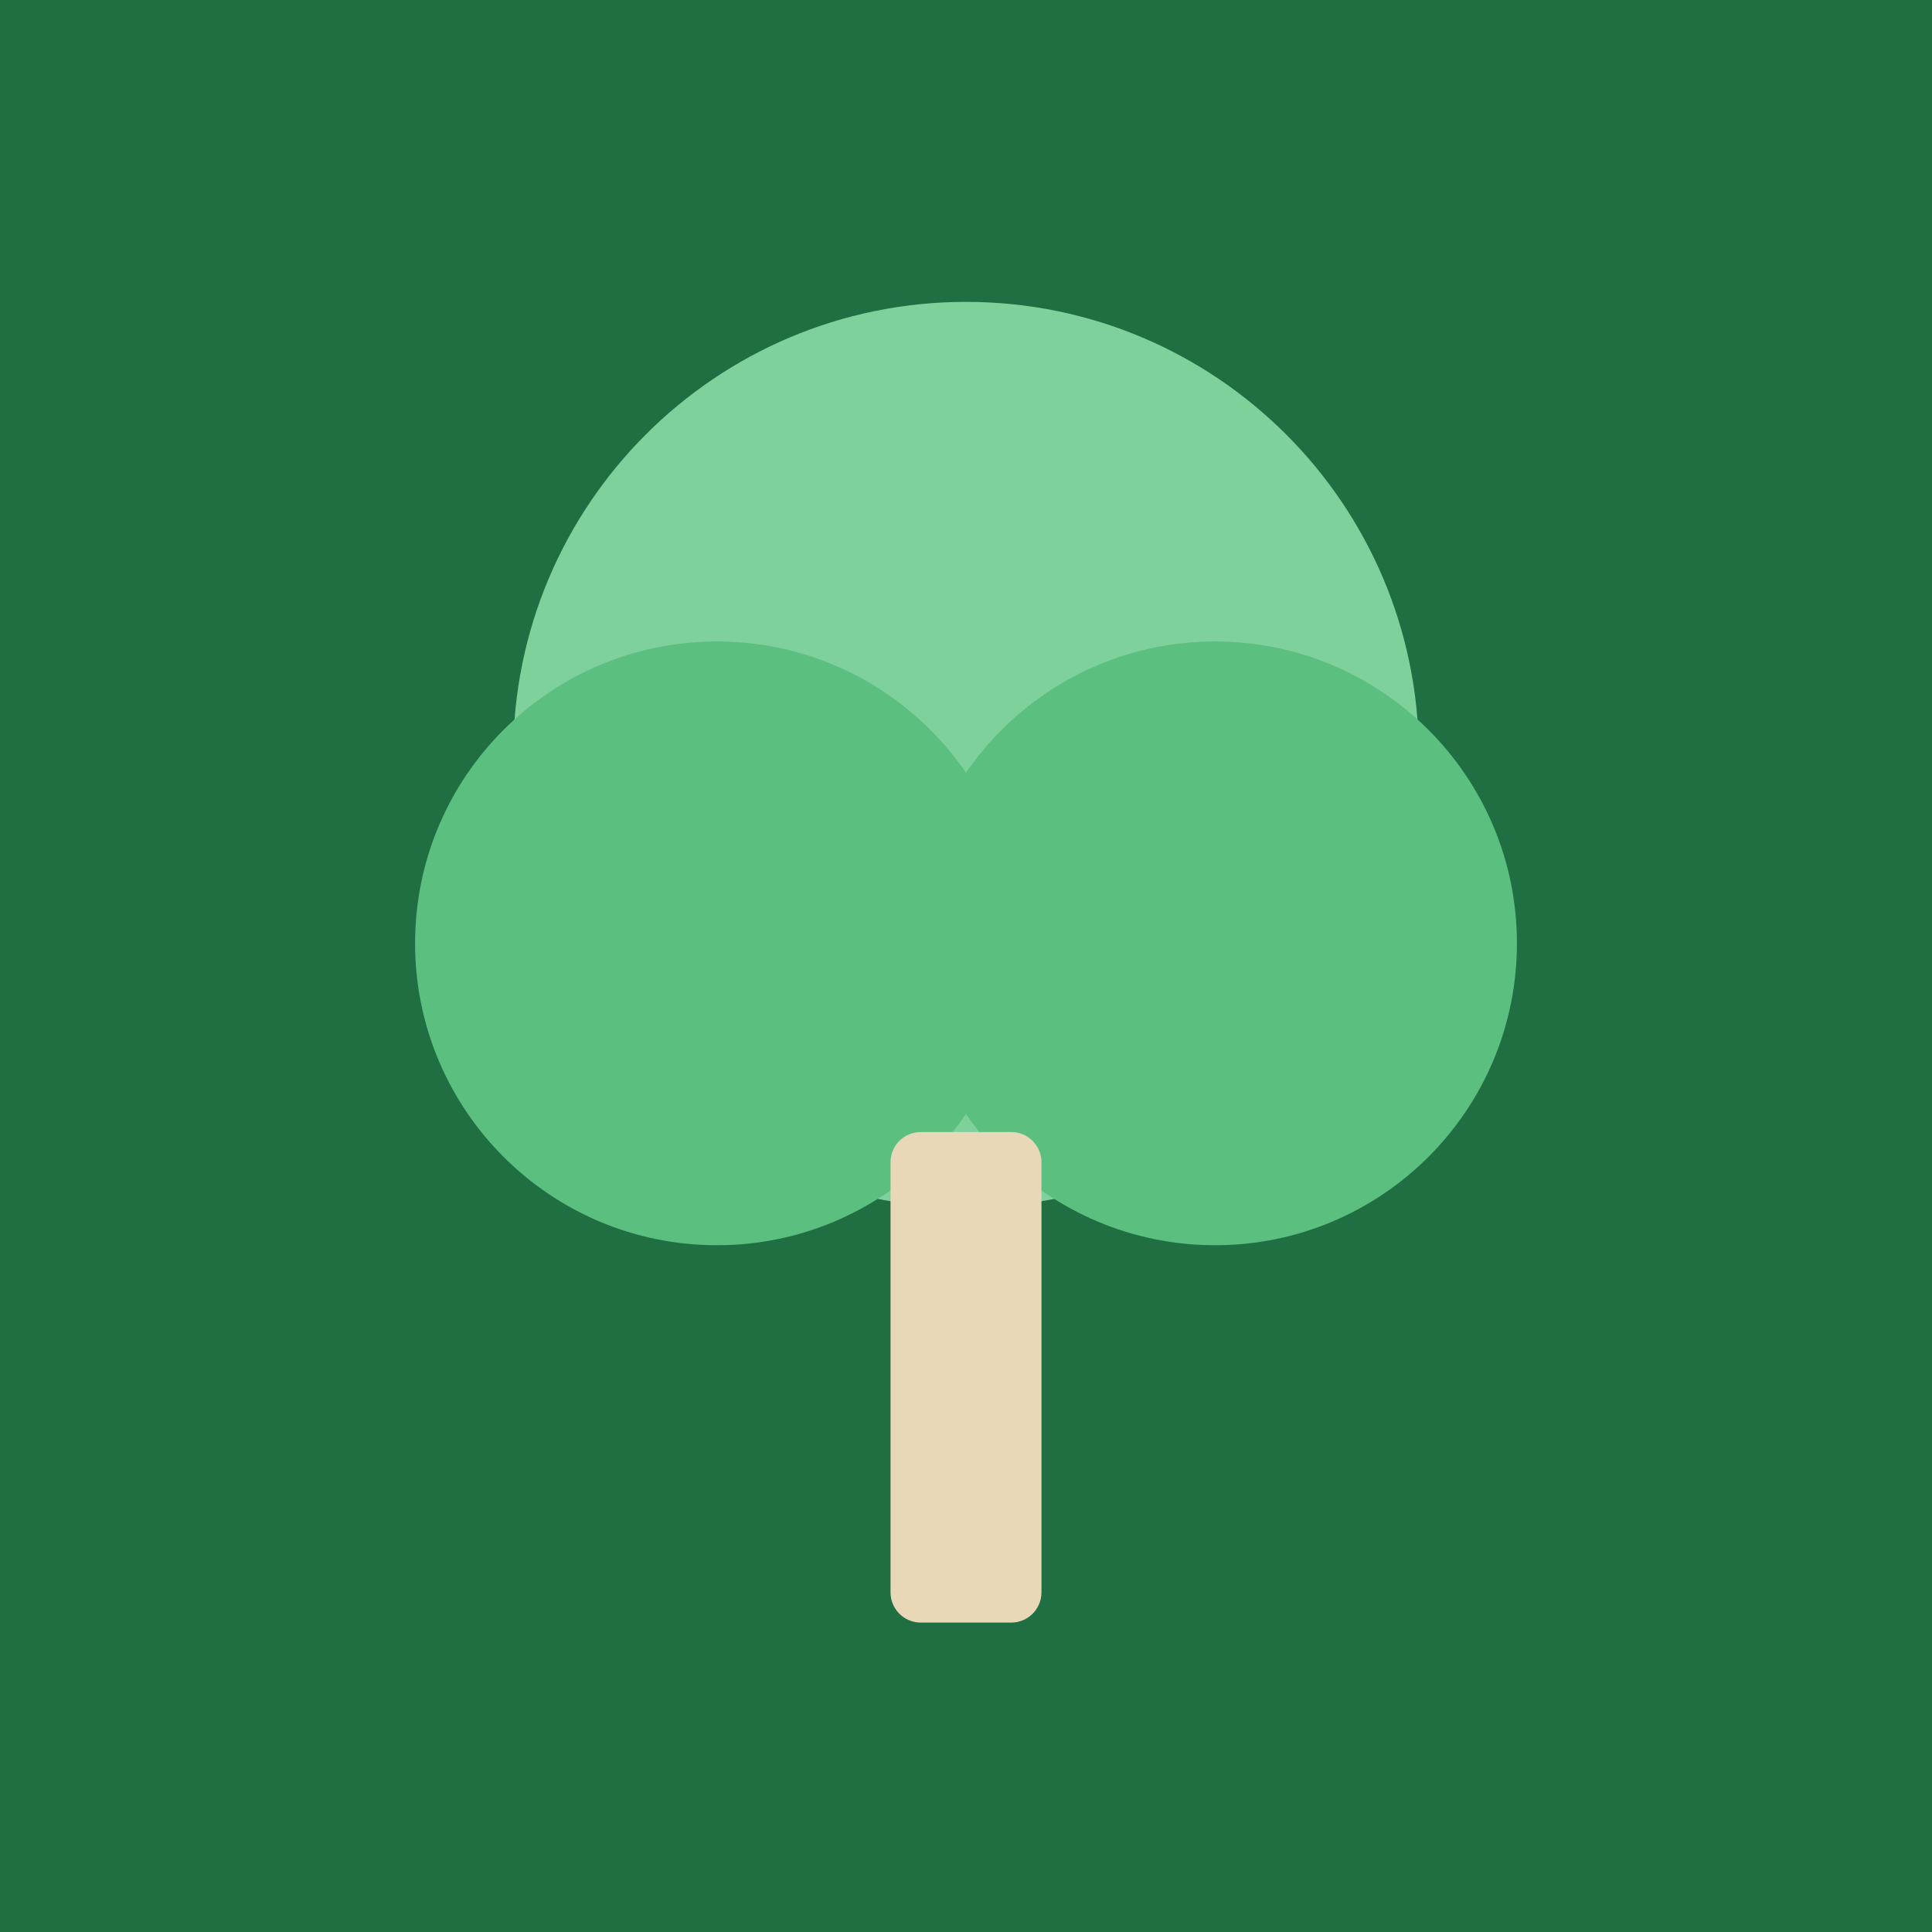
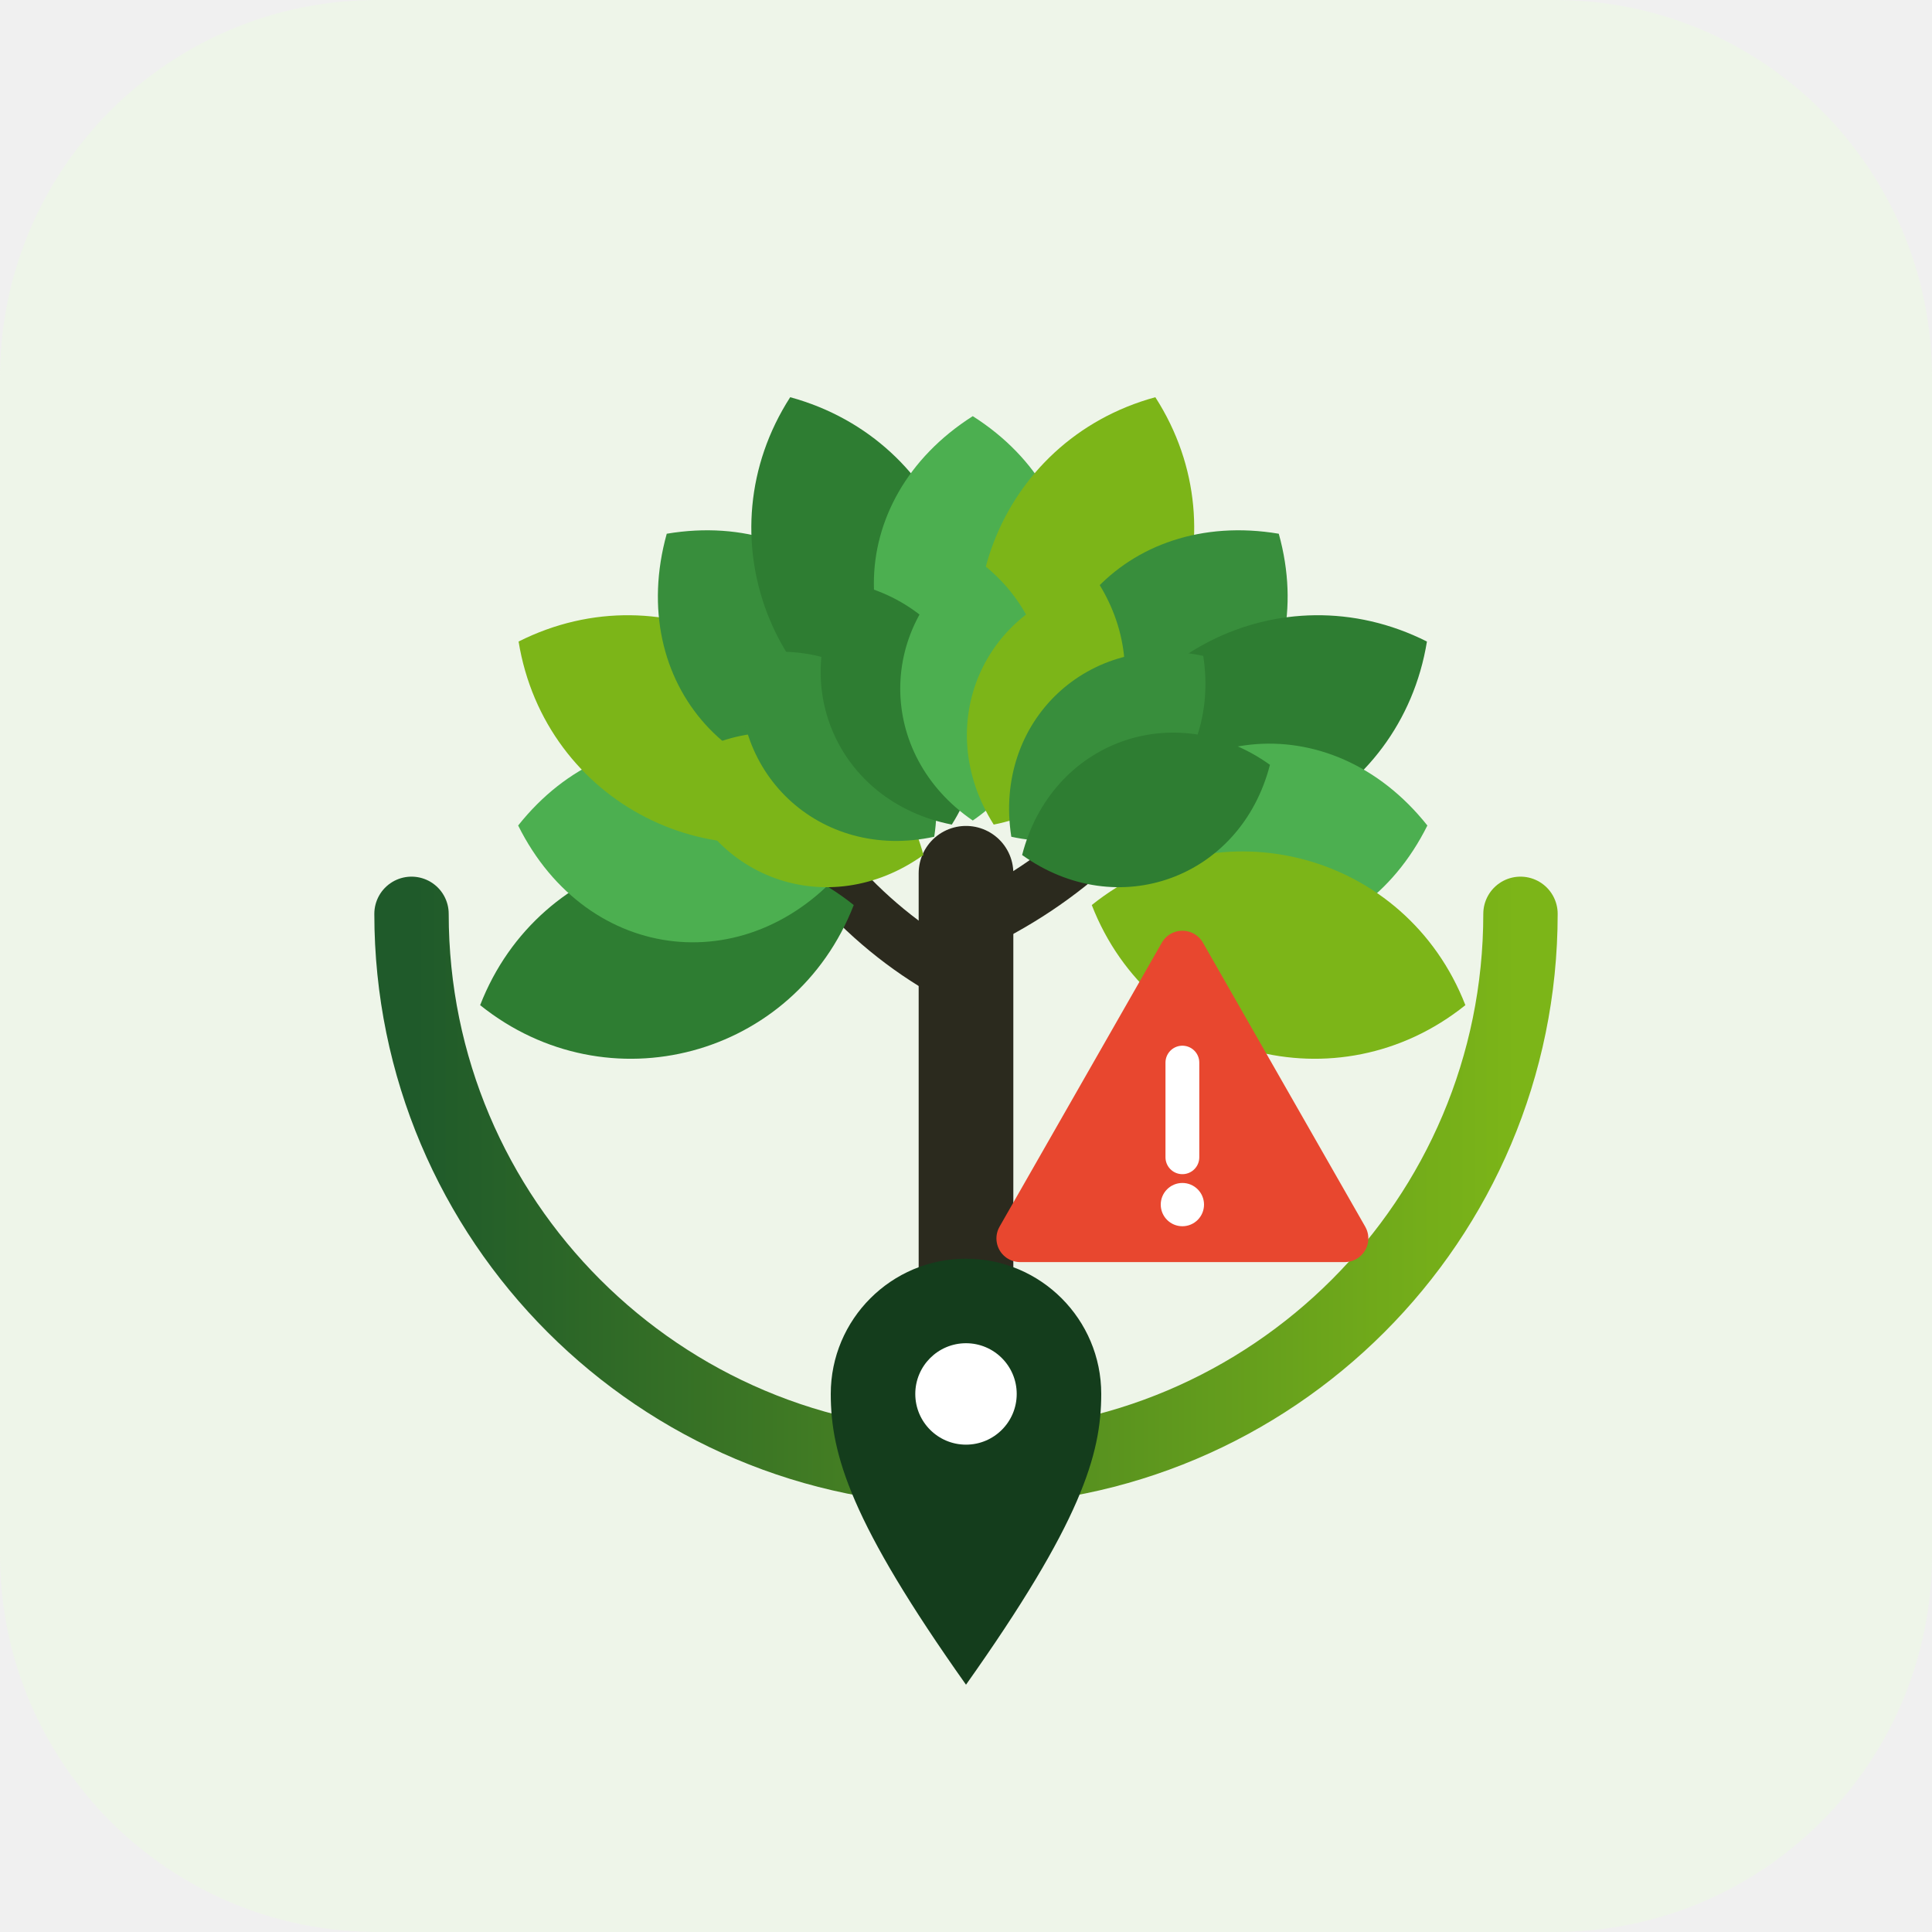
- <svg xmlns="http://www.w3.org/2000/svg" viewBox="0 0 512 512">
-   <rect width="512" height="512" fill="#1f6f43" />
-   <circle cx="256" cy="200" r="120" fill="#7fd19b" />
-   <circle cx="190" cy="250" r="80" fill="#5bbf80" />
-   <circle cx="322" cy="250" r="80" fill="#5bbf80" />
-   <rect x="236" y="300" width="40" height="130" rx="8" fill="#e8d8b8" />
+ <svg xmlns="http://www.w3.org/2000/svg" width="512" height="512" viewBox="0 0 512 512">
+   <rect width="512" height="512" rx="100" fill="#eef5e9" />
+   <svg x="40.96" y="30.72" width="430.08" height="430.08" viewBox="0 0 240 240">
+     <defs>
+       <linearGradient id="aro" x1="0" y1="0" x2="1" y2="0">
+         <stop offset="0" stop-color="#1f5a2a" />
+         <stop offset="1" stop-color="#7cb518" />
+       </linearGradient>
+     </defs>
+     <path d="M38 118 A82 82 0 0 0 202 118" fill="none" stroke="url(#aro)" stroke-width="11" stroke-linecap="round" />
+     <g fill="none" stroke="#2b2a1e" stroke-linecap="round">
+       <path d="M120 190 L120 112" stroke-width="14" />
+       <path d="M120 128 Q100 118 88 94" stroke-width="8" />
+       <path d="M120 120 Q142 110 154 88" stroke-width="8" />
+     </g>
+     <g>
+       <path d="M0 0 C19.5 -14.3 19.5 -42.9 0 -57.2 C-19.5 -42.9 -19.5 -14.3 0 0 Z" fill="#2e7d32" transform="translate(103.4 116.7) rotate(-105.0)" />
+       <path d="M0 0 C19.5 -12.3 19.5 -37.0 0 -49.4 C-19.5 -37.0 -19.5 -12.3 0 0 Z" fill="#4caf50" transform="translate(102.9 110.1) rotate(-84.0)" />
+       <path d="M0 0 C19.5 -14.3 19.5 -42.9 0 -57.2 C-19.5 -42.9 -19.5 -14.3 0 0 Z" fill="#7cb518" transform="translate(104.8 103.7) rotate(-63.0)" />
+       <path d="M0 0 C19.5 -12.3 19.5 -37.0 0 -49.4 C-19.5 -37.0 -19.5 -12.3 0 0 Z" fill="#388e3c" transform="translate(108.8 98.5) rotate(-42.0)" />
+       <path d="M0 0 C19.5 -14.3 19.5 -42.9 0 -57.2 C-19.5 -42.9 -19.5 -14.3 0 0 Z" fill="#2e7d32" transform="translate(114.5 95.0) rotate(-21.0)" />
+       <path d="M0 0 C19.5 -12.3 19.5 -37.0 0 -49.4 C-19.5 -37.0 -19.5 -12.3 0 0 Z" fill="#4caf50" transform="translate(121.0 93.8) rotate(0.0)" />
+       <path d="M0 0 C19.5 -14.3 19.5 -42.9 0 -57.2 C-19.5 -42.9 -19.5 -14.3 0 0 Z" fill="#7cb518" transform="translate(127.5 95.0) rotate(21.0)" />
+       <path d="M0 0 C19.5 -12.3 19.5 -37.0 0 -49.4 C-19.5 -37.0 -19.5 -12.3 0 0 Z" fill="#388e3c" transform="translate(133.2 98.5) rotate(42.0)" />
+       <path d="M0 0 C19.5 -14.3 19.5 -42.9 0 -57.2 C-19.5 -42.9 -19.5 -14.3 0 0 Z" fill="#2e7d32" transform="translate(137.2 103.7) rotate(63.0)" />
+       <path d="M0 0 C19.5 -12.3 19.5 -37.0 0 -49.4 C-19.5 -37.0 -19.5 -12.3 0 0 Z" fill="#4caf50" transform="translate(139.1 110.1) rotate(84.0)" />
+       <path d="M0 0 C19.5 -14.3 19.5 -42.9 0 -57.2 C-19.5 -42.9 -19.5 -14.3 0 0 Z" fill="#7cb518" transform="translate(138.6 116.7) rotate(105.0)" />
+       <path d="M0 0 C14.3 -9.8 14.3 -29.2 0 -39.0 C-14.3 -29.2 -14.3 -9.8 0 0 Z" fill="#7cb518" transform="translate(113.7 109.3) rotate(-70.0)" />
+       <path d="M0 0 C14.3 -9.8 14.3 -29.2 0 -39.0 C-14.3 -29.2 -14.3 -9.8 0 0 Z" fill="#388e3c" transform="translate(115.3 106.6) rotate(-46.7)" />
+       <path d="M0 0 C14.3 -9.8 14.3 -29.2 0 -39.0 C-14.3 -29.2 -14.3 -9.8 0 0 Z" fill="#2e7d32" transform="translate(117.9 104.8) rotate(-23.3)" />
+       <path d="M0 0 C14.3 -9.8 14.3 -29.2 0 -39.0 C-14.3 -29.2 -14.3 -9.8 0 0 Z" fill="#4caf50" transform="translate(121.0 104.2) rotate(0.0)" />
+       <path d="M0 0 C14.3 -9.8 14.3 -29.2 0 -39.0 C-14.3 -29.2 -14.3 -9.8 0 0 Z" fill="#7cb518" transform="translate(124.1 104.8) rotate(23.3)" />
+       <path d="M0 0 C14.3 -9.8 14.3 -29.2 0 -39.0 C-14.3 -29.2 -14.3 -9.8 0 0 Z" fill="#388e3c" transform="translate(126.7 106.6) rotate(46.7)" />
+       <path d="M0 0 C14.3 -9.8 14.3 -29.2 0 -39.0 C-14.3 -29.2 -14.3 -9.8 0 0 Z" fill="#2e7d32" transform="translate(128.3 109.3) rotate(70.0)" />
+     </g>
+     <path d="M152 124 L176 166 L128 166 Z" fill="#e8472f" stroke="#e8472f" stroke-width="7" stroke-linejoin="round" />
+     <path d="M152 140 L152 154" stroke="#fff" stroke-width="5" stroke-linecap="round" />
+     <circle cx="152" cy="161" r="3.2" fill="#fff" />
+     <path d="M120 232 C103 208 100 198 100 189 A20 20 0 1 1 140 189 C140 198 137 208 120 232 Z" fill="#143d1c" />
+     <circle cx="120" cy="189" r="7.5" fill="#fff" />
+   </svg>
</svg>
